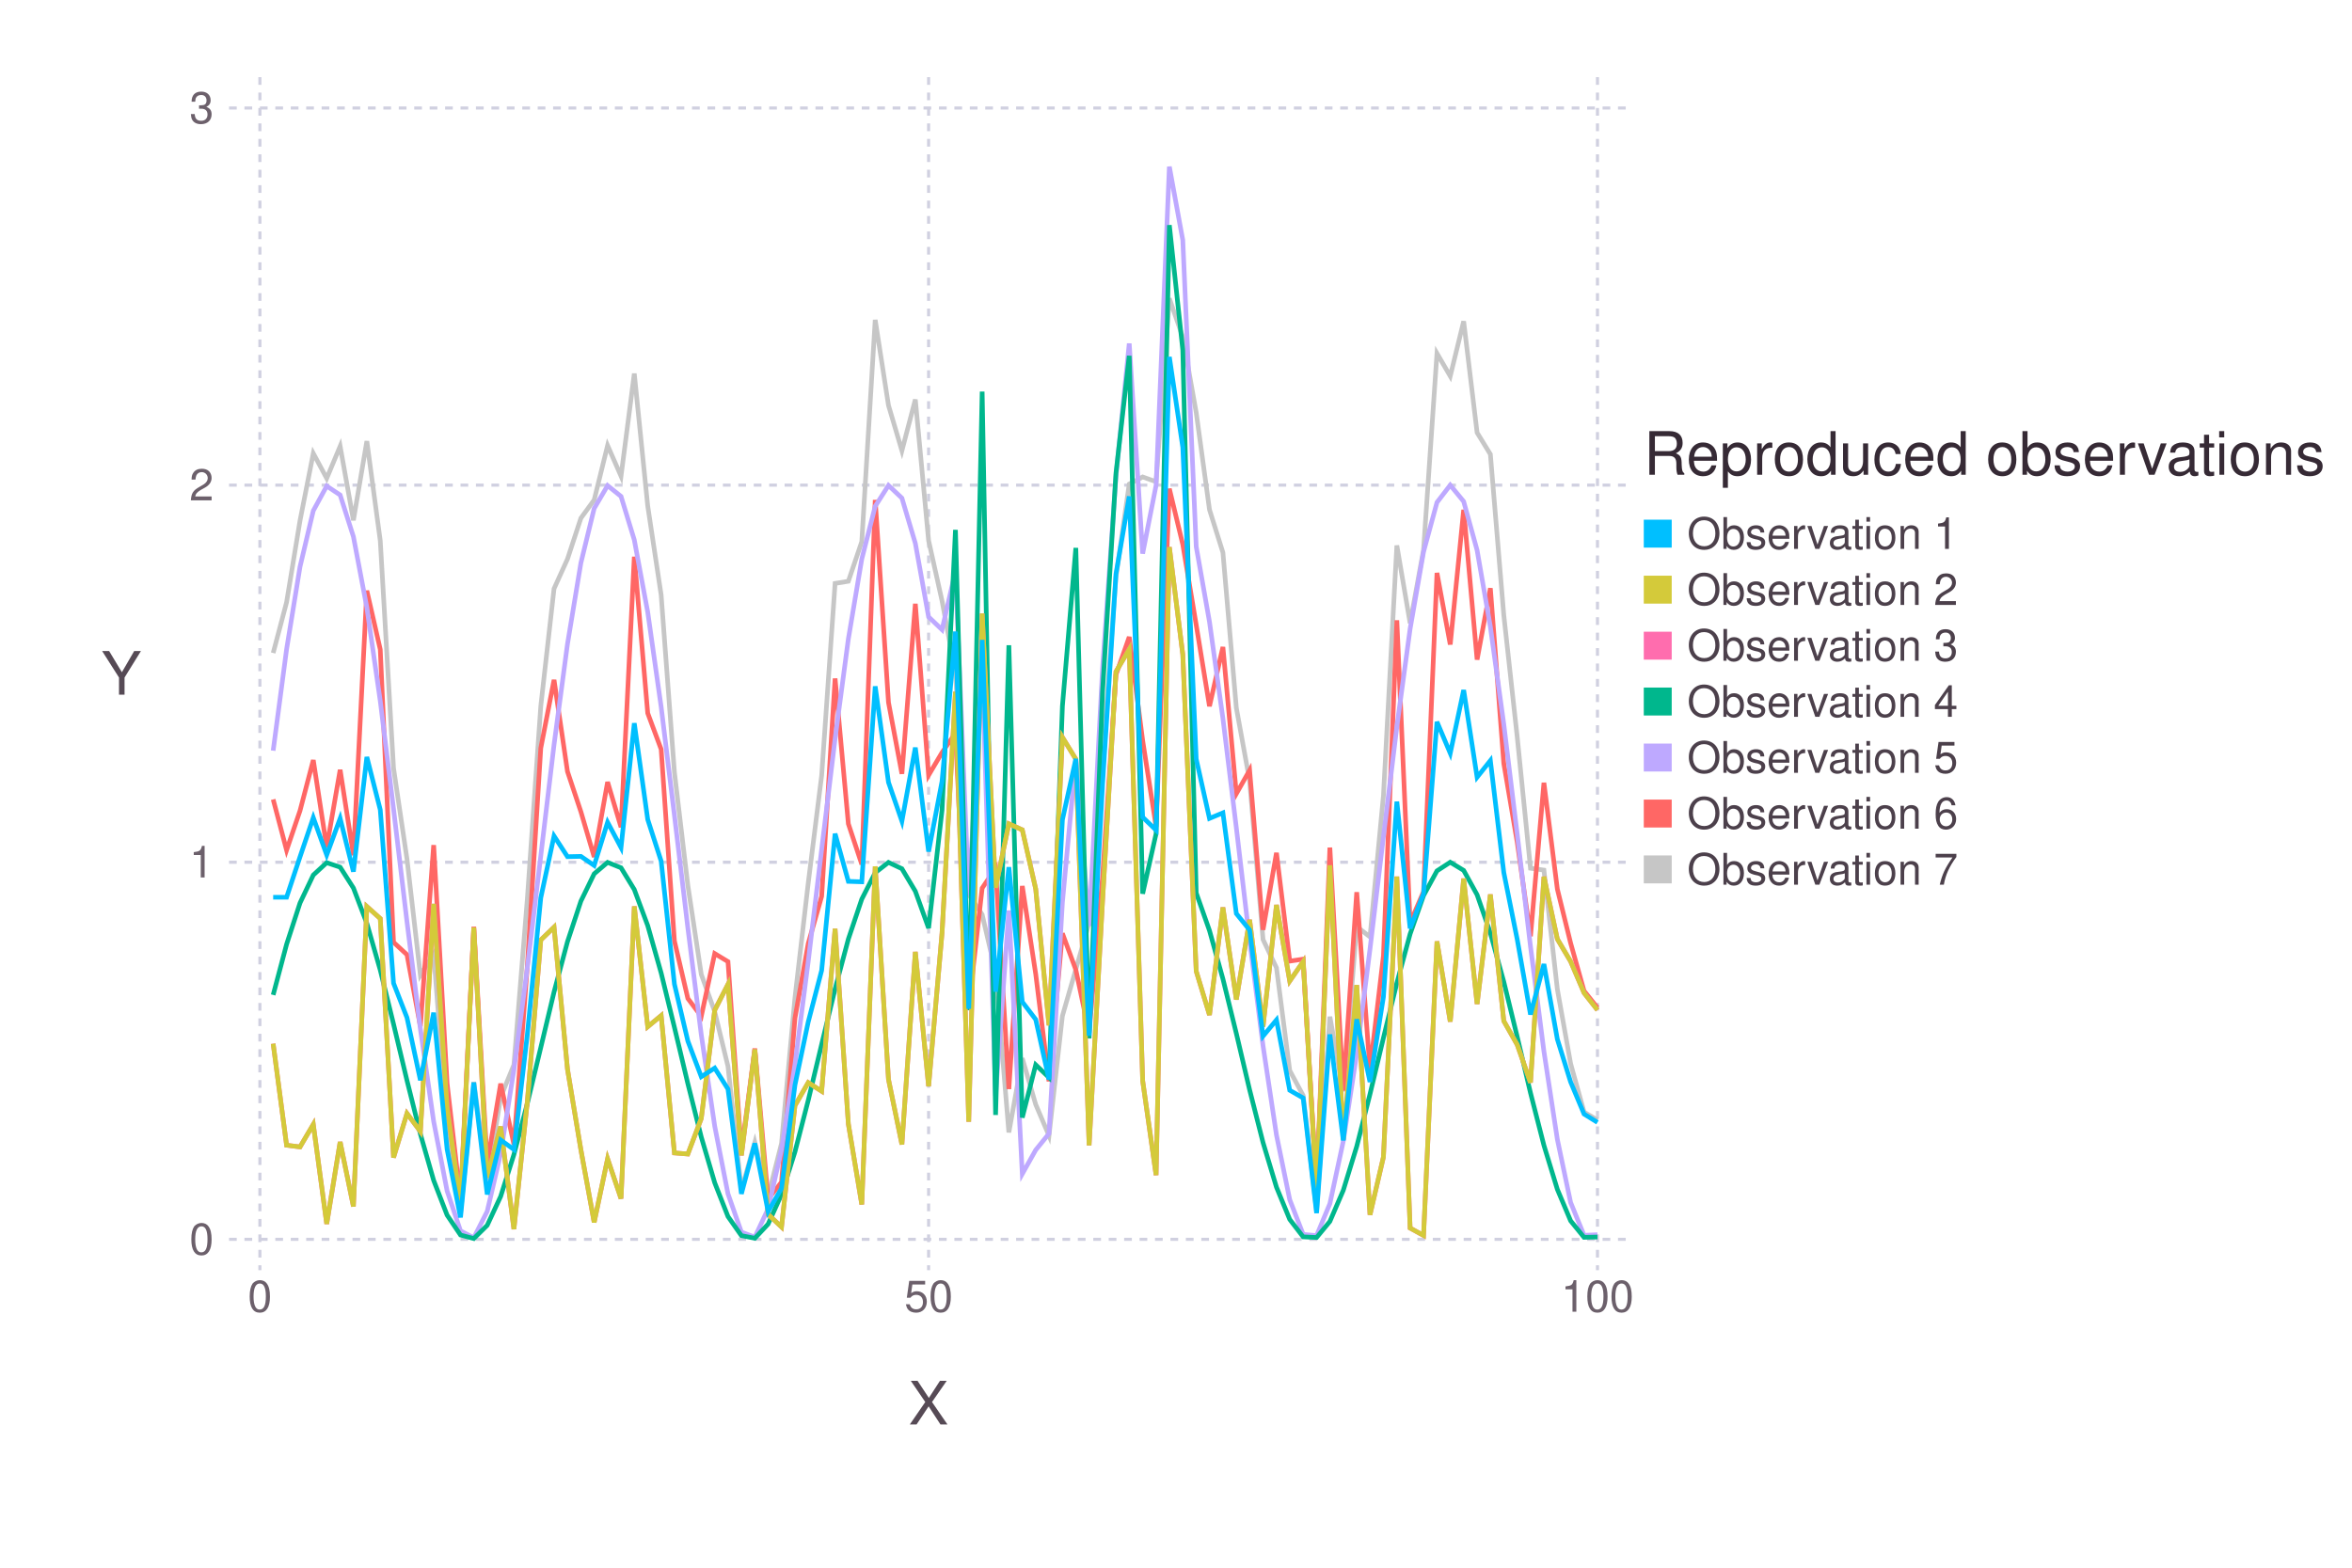
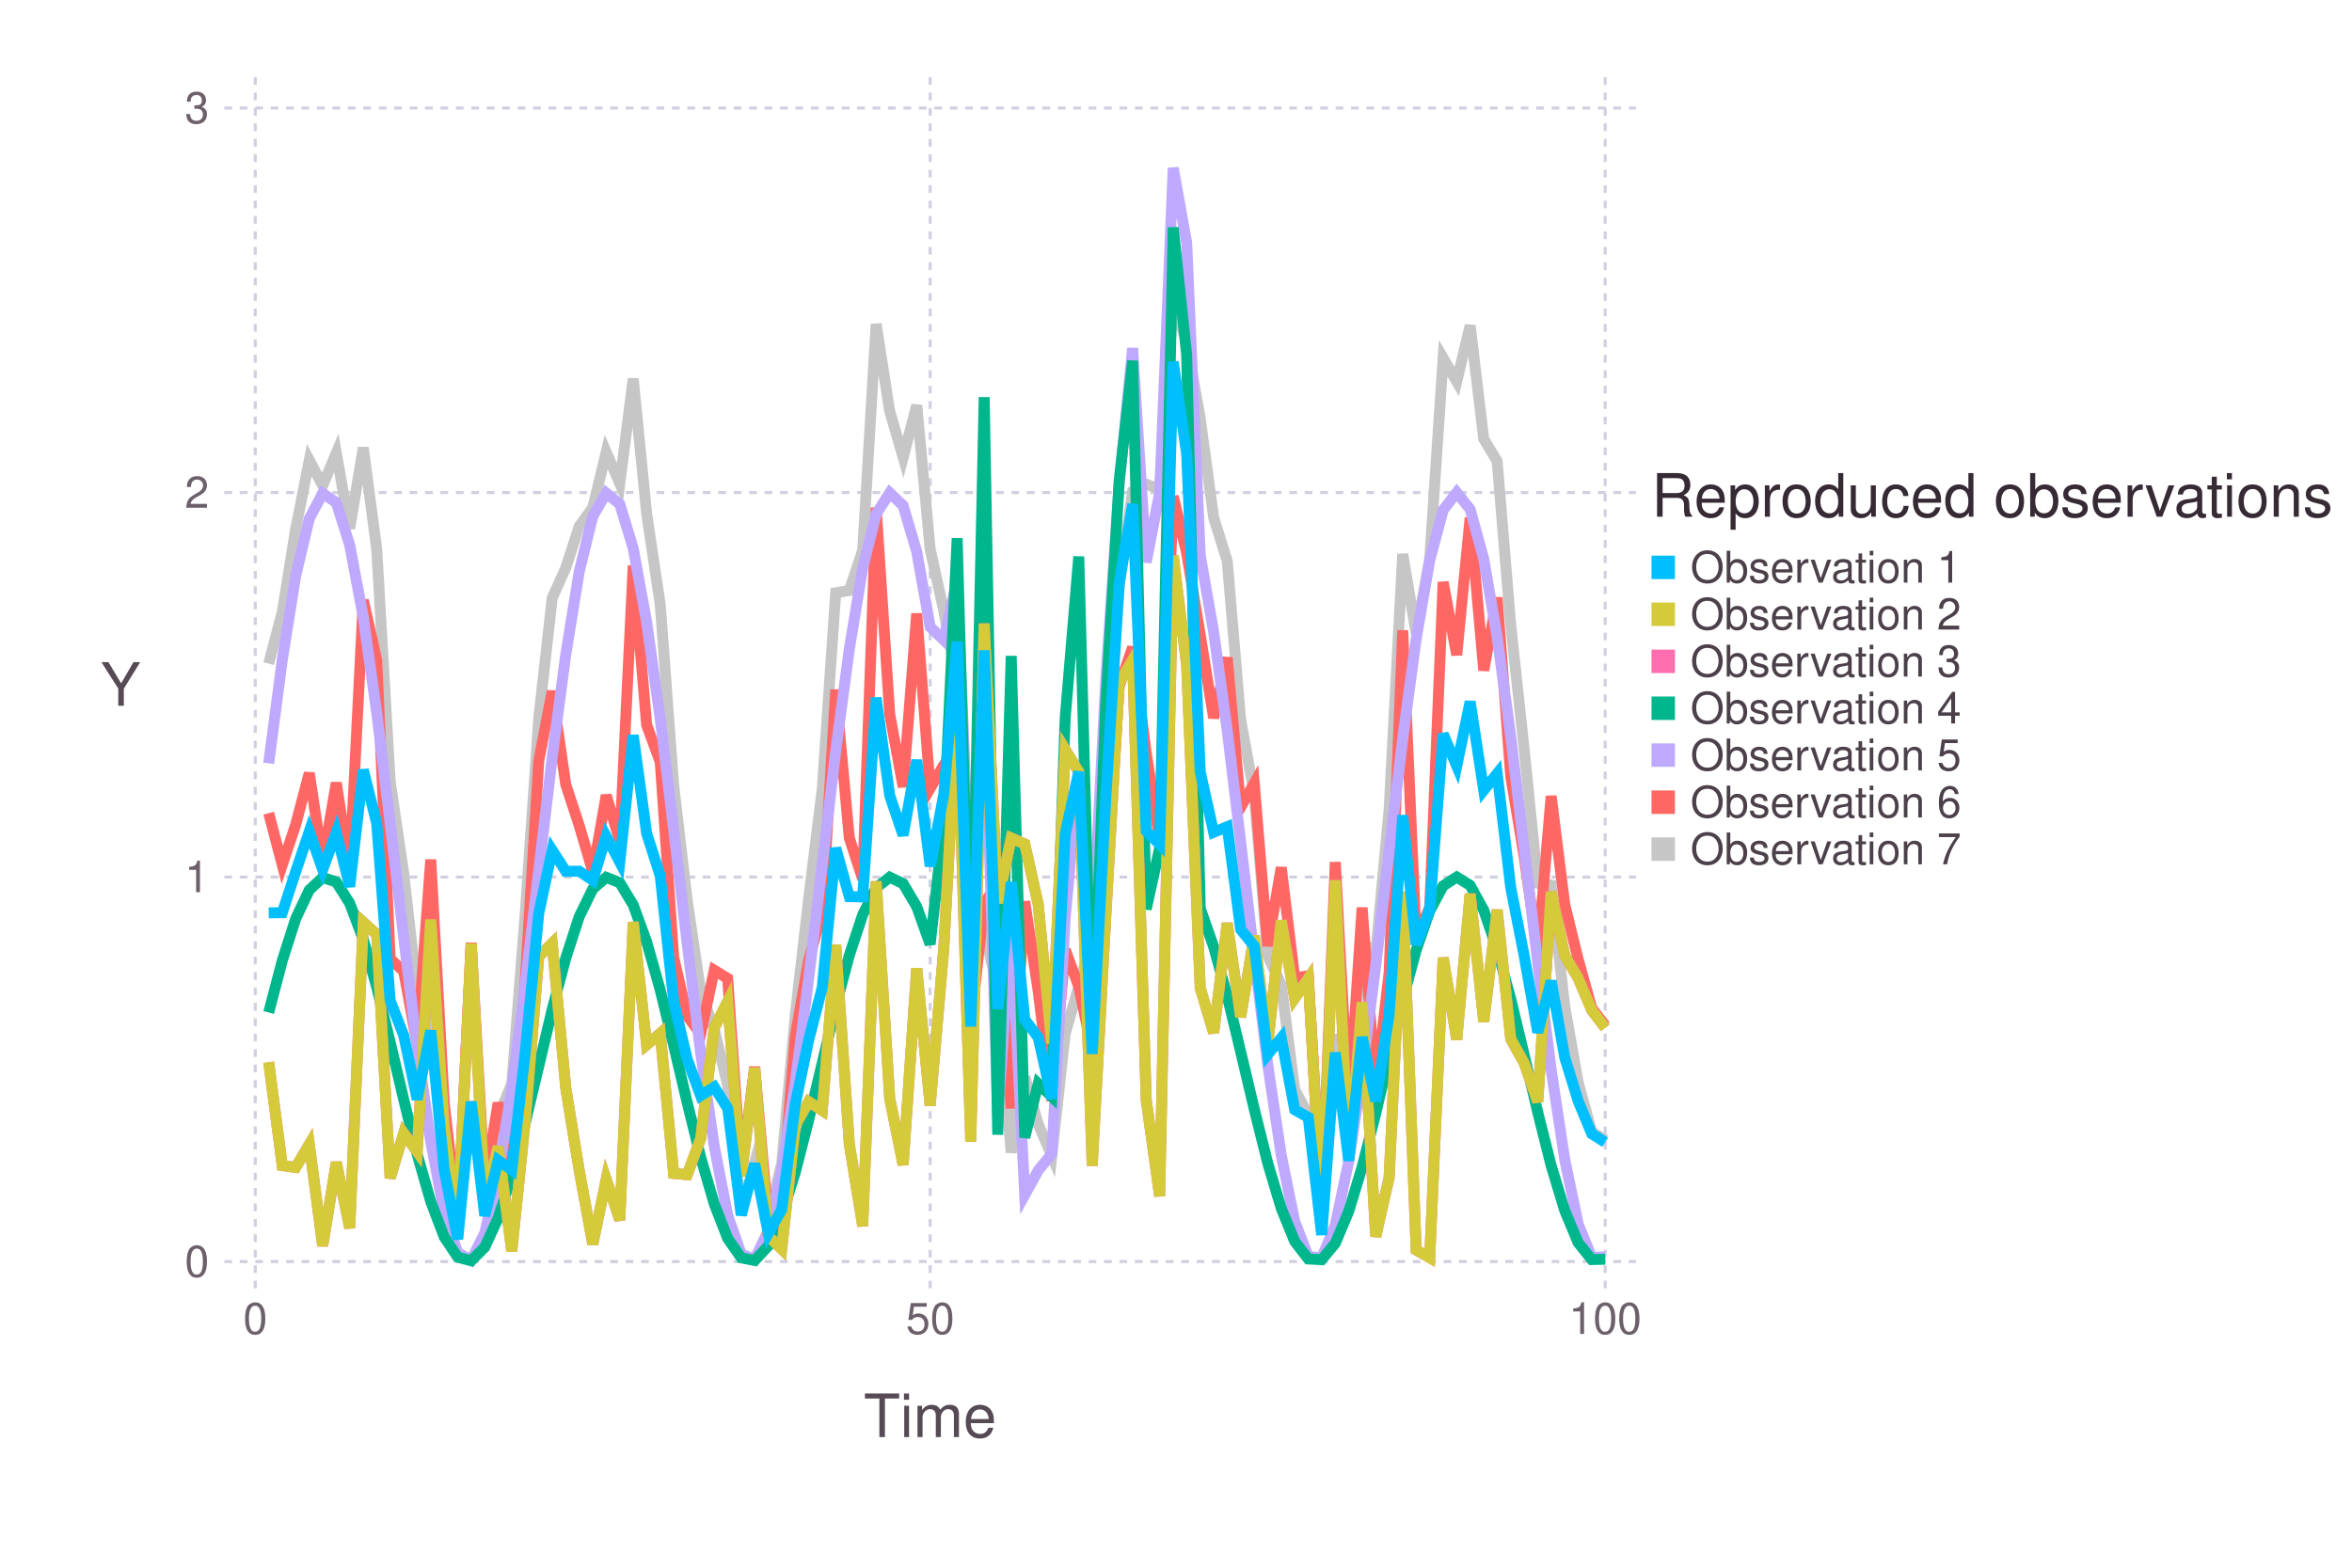
<svg xmlns="http://www.w3.org/2000/svg" version="1.2" width="152.4mm" height="101.6mm" viewBox="0 0 152.4 101.6" stroke="none" fill="#000000" stroke-width="0.3" font-size="3.88">
  <g class="plotroot xscalable yscalable" id="img-7b17f886-1">
    <g font-size="3.88" font-family="'PT Sans','Helvetica Neue','Helvetica',sans-serif" fill="#564A55" stroke="#000000" stroke-opacity="0.000" id="img-7b17f886-2">
-       <text x="60.17" y="89.99" text-anchor="middle" dy="0.6em">X</text>
+       <text x="60.27" y="90.81" text-anchor="middle" dy="0.6em">Time</text>
    </g>
    <g class="guide xlabels" font-size="2.82" font-family="'PT Sans Caption','Helvetica Neue','Helvetica',sans-serif" fill="#6C606B" id="img-7b17f886-3">
-       <text x="16.84" y="83.32" text-anchor="middle" dy="0.6em">0</text>
-       <text x="60.17" y="83.32" text-anchor="middle" dy="0.6em">50</text>
-       <text x="103.51" y="83.32" text-anchor="middle" dy="0.6em">100</text>
+       <text x="16.54" y="84.76" text-anchor="middle" dy="0.6em">0</text>
+       <text x="60.27" y="84.76" text-anchor="middle" dy="0.6em">50</text>
+       <text x="104.01" y="84.76" text-anchor="middle" dy="0.6em">100</text>
    </g>
    <g class="guide colorkey" id="img-7b17f886-4">
      <g fill="#4C404B" font-size="2.82" font-family="'PT Sans','Helvetica Neue','Helvetica',sans-serif" id="img-7b17f886-5">
-         <text x="109.32" y="34.59" dy="0.35em" id="img-7b17f886-6" class="color_Observation_1">Observation 1</text>
-         <text x="109.32" y="38.22" dy="0.35em" id="img-7b17f886-7" class="color_Observation_2">Observation 2</text>
-         <text x="109.32" y="41.84" dy="0.35em" id="img-7b17f886-8" class="color_Observation_3">Observation 3</text>
-         <text x="109.32" y="45.47" dy="0.35em" id="img-7b17f886-9" class="color_Observation_4">Observation 4</text>
-         <text x="109.32" y="49.1" dy="0.35em" id="img-7b17f886-10" class="color_Observation_5">Observation 5</text>
-         <text x="109.32" y="52.72" dy="0.35em" id="img-7b17f886-11" class="color_Observation_6">Observation 6</text>
-         <text x="109.32" y="56.35" dy="0.35em" id="img-7b17f886-12" class="color_Observation_7">Observation 7</text>
+         <text x="109.53" y="36.77" dy="0.35em" id="img-7b17f886-6" class="color_Observation_1">Observation 1</text>
+         <text x="109.53" y="39.81" dy="0.35em" id="img-7b17f886-7" class="color_Observation_2">Observation 2</text>
+         <text x="109.53" y="42.86" dy="0.35em" id="img-7b17f886-8" class="color_Observation_3">Observation 3</text>
+         <text x="109.53" y="45.9" dy="0.35em" id="img-7b17f886-9" class="color_Observation_4">Observation 4</text>
+         <text x="109.53" y="48.94" dy="0.35em" id="img-7b17f886-10" class="color_Observation_5">Observation 5</text>
+         <text x="109.53" y="51.99" dy="0.35em" id="img-7b17f886-11" class="color_Observation_6">Observation 6</text>
+         <text x="109.53" y="55.03" dy="0.35em" id="img-7b17f886-12" class="color_Observation_7">Observation 7</text>
      </g>
      <g stroke="#000000" stroke-opacity="0.000" id="img-7b17f886-13">
-         <rect x="106.51" y="33.68" width="1.81" height="1.81" id="img-7b17f886-14" class="color_Observation_1" fill="#00BFFF" />
-         <rect x="106.51" y="37.31" width="1.81" height="1.81" id="img-7b17f886-15" class="color_Observation_2" fill="#D4CA3A" />
-         <rect x="106.51" y="40.94" width="1.81" height="1.81" id="img-7b17f886-16" class="color_Observation_3" fill="#FF6DAE" />
-         <rect x="106.51" y="44.56" width="1.81" height="1.81" id="img-7b17f886-17" class="color_Observation_4" fill="#00B78D" />
-         <rect x="106.51" y="48.19" width="1.81" height="1.81" id="img-7b17f886-18" class="color_Observation_5" fill="#BEA9FF" />
-         <rect x="106.51" y="51.82" width="1.81" height="1.81" id="img-7b17f886-19" class="color_Observation_6" fill="#FF6765" />
-         <rect x="106.51" y="55.44" width="1.81" height="1.81" id="img-7b17f886-20" class="color_Observation_7" fill="#C6C6C6" />
+         <rect x="107.01" y="36.01" width="1.52" height="1.52" id="img-7b17f886-14" fill="#00BFFF" class="color_Observation_1" />
+         <rect x="107.01" y="39.05" width="1.52" height="1.52" id="img-7b17f886-15" fill="#D4CA3A" class="color_Observation_2" />
+         <rect x="107.01" y="42.1" width="1.52" height="1.52" id="img-7b17f886-16" fill="#FF6DAE" class="color_Observation_3" />
+         <rect x="107.01" y="45.14" width="1.52" height="1.52" id="img-7b17f886-17" fill="#00B78D" class="color_Observation_4" />
+         <rect x="107.01" y="48.18" width="1.52" height="1.52" id="img-7b17f886-18" fill="#BEA9FF" class="color_Observation_5" />
+         <rect x="107.01" y="51.23" width="1.52" height="1.52" id="img-7b17f886-19" fill="#FF6765" class="color_Observation_6" />
+         <rect x="107.01" y="54.27" width="1.52" height="1.52" id="img-7b17f886-20" fill="#C6C6C6" class="color_Observation_7" />
      </g>
      <g fill="#362A35" font-size="3.88" font-family="'PT Sans','Helvetica Neue','Helvetica',sans-serif" stroke="#000000" stroke-opacity="0.000" id="img-7b17f886-21">
-         <text x="106.51" y="30.77" id="img-7b17f886-22">Reproduced observations</text>
+         <text x="107.01" y="33.49" id="img-7b17f886-22">Reproduced observations</text>
      </g>
    </g>
    <g clip-path="url(#img-7b17f886-23)">
      <g id="img-7b17f886-24">
        <g pointer-events="visible" opacity="1" fill="#000000" fill-opacity="0.000" stroke="#000000" stroke-opacity="0.000" class="guide background" id="img-7b17f886-25">
-           <rect x="14.84" y="5" width="90.67" height="77.32" id="img-7b17f886-26" />
+           <rect x="14.54" y="5" width="91.47" height="78.76" id="img-7b17f886-26" />
        </g>
        <g class="guide ygridlines xfixed" stroke-dasharray="0.5,0.5" stroke-width="0.2" stroke="#D0D0E0" id="img-7b17f886-27">
-           <path fill="none" d="M14.84,80.32 L 105.51 80.32" id="img-7b17f886-28" />
-           <path fill="none" d="M14.84,55.88 L 105.51 55.88" id="img-7b17f886-29" />
-           <path fill="none" d="M14.84,31.44 L 105.51 31.44" id="img-7b17f886-30" />
-           <path fill="none" d="M14.84,7 L 105.51 7" id="img-7b17f886-31" />
+           <path fill="none" d="M14.54,81.76 L 106.01 81.76" id="img-7b17f886-28" />
+           <path fill="none" d="M14.54,56.84 L 106.01 56.84" id="img-7b17f886-29" />
+           <path fill="none" d="M14.54,31.92 L 106.01 31.92" id="img-7b17f886-30" />
+           <path fill="none" d="M14.54,7 L 106.01 7" id="img-7b17f886-31" />
        </g>
        <g class="guide xgridlines yfixed" stroke-dasharray="0.5,0.5" stroke-width="0.2" stroke="#D0D0E0" id="img-7b17f886-32">
-           <path fill="none" d="M16.84,5 L 16.84 82.32" id="img-7b17f886-33" />
-           <path fill="none" d="M60.17,5 L 60.17 82.32" id="img-7b17f886-34" />
-           <path fill="none" d="M103.51,5 L 103.51 82.32" id="img-7b17f886-35" />
+           <path fill="none" d="M16.54,5 L 16.54 83.76" id="img-7b17f886-33" />
+           <path fill="none" d="M60.27,5 L 60.27 83.76" id="img-7b17f886-34" />
+           <path fill="none" d="M104.01,5 L 104.01 83.76" id="img-7b17f886-35" />
        </g>
        <g class="plotpanel" id="img-7b17f886-36">
-           <g stroke-width="0.3" fill="#000000" fill-opacity="0.000" class="geometry color_Observation_7" stroke-dasharray="none" stroke="#C6C6C6" id="img-7b17f886-37">
-             <path fill="none" d="M17.7,42.32 L 18.57 39.03 19.44 33.74 20.3 29.38 21.17 31 22.04 28.92 22.9 33.72 23.77 28.59 24.64 35.04 25.5 49.78 26.37 55.66 27.24 63.2 28.1 61.82 28.97 72.91 29.84 78.63 30.7 70.12 31.57 76.5 32.44 71.11 33.3 69.01 34.17 58.24 35.04 45.77 35.9 38.15 36.77 36.23 37.64 33.58 38.5 32.4 39.37 28.87 40.24 30.86 41.1 24.21 41.97 32.79 42.84 38.56 43.7 50.04 44.57 57.38 45.44 63.15 46.31 65.56 47.17 69.11 48.04 77.13 48.91 74.03 49.77 77.54 50.64 74.1 51.51 64.66 52.37 57.23 53.24 50.26 54.11 37.81 54.97 37.67 55.84 35.1 56.71 20.73 57.57 26.27 58.44 29.21 59.31 25.89 60.17 35.03 61.04 38.94 61.91 43.61 62.77 57.97 63.64 59.27 64.51 63.01 65.37 73.39 66.24 68.58 67.11 71.58 67.97 73.6 68.84 65.84 69.71 62.82 70.57 59.82 71.44 49.34 72.31 37.4 73.17 31.37 74.04 30.91 74.91 31.22 75.77 19.34 76.64 21.85 77.51 26.74 78.37 33.03 79.24 35.81 80.11 45.88 80.97 50.59 81.84 60.89 82.71 62.72 83.57 69.38 84.44 71 85.31 78.5 86.17 65.89 87.04 70.73 87.91 60.05 88.77 60.72 89.64 51.57 90.51 35.35 91.37 40.39 92.24 35.63 93.11 22.9 93.97 24.38 94.84 20.82 95.71 28.04 96.57 29.44 97.44 39.87 98.31 47.76 99.17 56.27 100.04 56.39 100.91 64.11 101.77 68.93 102.64 72.07 103.51 72.59" id="img-7b17f886-38" />
+           <g stroke-width="0.71" fill="#000000" fill-opacity="0.000" class="geometry color_Observation_7" stroke-dasharray="none" stroke="#C6C6C6" id="img-7b17f886-37">
+             <path fill="none" d="M17.41,43.01 L 18.29 39.66 19.16 34.27 20.04 29.82 20.91 31.47 21.79 29.36 22.66 34.25 23.54 29.01 24.41 35.59 25.28 50.62 26.16 56.61 27.03 64.3 27.91 62.9 28.78 74.21 29.66 80.03 30.53 71.36 31.41 77.87 32.28 72.37 33.16 70.23 34.03 59.25 34.91 46.53 35.78 38.76 36.66 36.8 37.53 34.11 38.41 32.9 39.28 29.3 40.16 31.33 41.03 24.54 41.9 33.29 42.78 39.18 43.65 50.88 44.53 58.37 45.4 64.25 46.28 66.71 47.15 70.33 48.03 78.51 48.9 75.35 49.78 78.92 50.65 75.42 51.53 65.79 52.4 58.22 53.28 51.11 54.15 38.42 55.03 38.27 55.9 35.66 56.77 21 57.65 26.65 58.52 29.64 59.4 26.26 60.27 35.58 61.15 39.57 62.02 44.33 62.9 58.98 63.77 60.3 64.65 64.11 65.52 74.69 66.4 69.79 67.27 72.85 68.15 74.91 69.02 67 69.9 63.92 70.77 60.86 71.65 50.17 72.52 38 73.39 31.85 74.27 31.38 75.14 31.7 76.02 19.58 76.89 22.15 77.77 27.13 78.64 33.54 79.52 36.37 80.39 46.65 81.27 51.45 82.14 61.95 83.02 63.82 83.89 70.61 84.77 72.26 85.64 79.91 86.52 67.05 87.39 71.98 88.26 61.09 89.14 61.78 90.01 52.45 90.89 35.91 91.76 41.05 92.64 36.2 93.51 23.21 94.39 24.73 95.26 21.09 96.14 28.45 97.01 29.89 97.89 40.51 98.76 48.56 99.64 57.24 100.51 57.36 101.39 65.24 102.26 70.15 103.14 73.35 104.01 73.88" id="img-7b17f886-38" />
          </g>
-           <g stroke-width="0.3" fill="#000000" fill-opacity="0.000" class="geometry color_Observation_6" stroke-dasharray="none" stroke="#FF6765" id="img-7b17f886-39">
-             <path fill="none" d="M17.7,51.81 L 18.57 55.1 19.44 52.54 20.3 49.26 21.17 54.91 22.04 49.89 22.9 55.43 23.77 38.28 24.64 42.09 25.5 61.07 26.37 61.87 27.24 66.52 28.1 54.77 28.97 70.22 29.84 77.76 30.7 60.06 31.57 75.4 32.44 70.23 33.3 74.17 34.17 62.59 35.04 48.49 35.9 44.06 36.77 50 37.64 52.61 38.5 55.54 39.37 50.68 40.24 53.61 41.1 36.08 41.97 46.22 42.84 48.56 43.7 60.98 44.57 64.71 45.44 65.87 46.31 61.8 47.17 62.32 48.04 74.65 48.91 67.95 49.77 77.71 50.64 76.61 51.51 65.99 52.37 61.15 53.24 58.09 54.11 43.97 54.97 53.39 55.84 56.02 56.71 32.4 57.57 45.52 58.44 50.15 59.31 39.13 60.17 50.24 61.04 48.77 61.91 47.51 62.77 65.29 63.64 57.56 64.51 56.27 65.37 70.58 66.24 57.42 67.11 63.12 67.97 70.08 68.84 60.49 69.71 62.85 70.57 66.93 71.44 56.87 72.31 43.73 73.17 41.28 74.04 47.99 74.91 53.57 75.77 31.67 76.64 35.29 77.51 40.5 78.37 45.77 79.24 41.93 80.11 51.44 80.97 49.92 81.84 60.26 82.71 55.27 83.57 62.29 84.44 62.16 85.31 77.04 86.17 54.93 87.04 70.68 87.91 57.82 88.77 69.33 89.64 61.95 90.51 40.2 91.37 59.81 92.24 57.79 93.11 37.13 93.97 41.77 94.84 33.04 95.71 42.75 96.57 38.12 97.44 49.48 98.31 54.58 99.17 60.68 100.04 50.73 100.91 57.62 101.77 61.12 102.64 64.22 103.51 65.31" id="img-7b17f886-40" />
+           <g stroke-width="0.71" fill="#000000" fill-opacity="0.000" class="geometry color_Observation_6" stroke-dasharray="none" stroke="#FF6765" id="img-7b17f886-39">
+             <path fill="none" d="M17.41,52.7 L 18.29 56.05 19.16 53.44 20.04 50.1 20.91 55.85 21.79 50.73 22.66 56.38 23.54 38.89 24.41 42.78 25.28 62.14 26.16 62.95 27.03 67.69 27.91 55.71 28.78 71.46 29.66 79.15 30.53 61.1 31.41 76.75 32.28 71.47 33.16 75.49 34.03 63.68 34.91 49.31 35.78 44.79 36.66 50.85 37.53 53.5 38.41 56.49 39.28 51.54 40.16 54.53 41.03 36.65 41.9 46.99 42.78 49.38 43.65 62.04 44.53 65.84 45.4 67.02 46.28 62.88 47.15 63.41 48.03 75.98 48.9 69.14 49.78 79.1 50.65 77.98 51.53 67.15 52.4 62.22 53.28 59.1 54.15 44.7 55.03 54.3 55.9 56.98 56.77 32.9 57.65 46.28 58.52 51 59.4 39.76 60.27 51.09 61.15 49.59 62.02 48.31 62.9 66.44 63.77 58.55 64.65 57.24 65.52 71.83 66.4 58.42 67.27 64.23 68.15 71.33 69.02 61.54 69.9 63.94 70.77 68.11 71.65 57.85 72.52 44.45 73.39 41.95 74.27 48.8 75.14 54.49 76.02 32.16 76.89 35.84 77.77 41.16 78.64 46.53 79.52 42.62 80.39 52.32 81.27 50.76 82.14 61.31 83.02 56.22 83.89 63.38 84.77 63.24 85.64 78.42 86.52 55.87 87.39 71.93 88.26 58.82 89.14 70.55 90.01 63.03 90.89 40.85 91.76 60.84 92.64 58.79 93.51 37.72 94.39 42.45 95.26 33.55 96.14 43.45 97.01 38.73 97.89 50.32 98.76 55.51 99.64 61.74 100.51 51.59 101.39 58.62 102.26 62.18 103.14 65.34 104.01 66.46" id="img-7b17f886-40" />
          </g>
-           <g stroke-width="0.3" fill="#000000" fill-opacity="0.000" class="geometry color_Observation_5" stroke-dasharray="none" stroke="#BEA9FF" id="img-7b17f886-41">
-             <path fill="none" d="M17.7,48.65 L 18.57 42.08 19.44 36.73 20.3 33.1 21.17 31.5 22.04 32.08 22.9 34.78 23.77 39.37 24.64 45.43 25.5 52.43 26.37 59.73 27.24 66.69 28.1 72.68 28.97 77.18 29.84 79.77 30.7 80.22 31.57 78.5 32.44 74.76 33.3 69.33 34.17 62.71 35.04 55.47 35.9 48.26 36.77 41.74 37.64 36.48 38.5 32.95 39.37 31.47 40.24 32.17 41.1 34.99 41.97 39.67 42.84 45.81 43.7 52.84 44.57 60.14 45.44 67.06 46.31 72.98 47.17 77.37 48.04 79.85 48.91 80.18 49.77 78.34 50.64 74.5 51.51 68.99 52.37 62.31 53.24 55.05 54.11 47.87 54.97 41.41 55.84 36.23 56.71 32.81 57.57 31.46 58.44 32.28 59.31 35.21 60.17 39.98 61.04 40.81 61.91 37.02 62.77 58.06 63.64 43.18 64.51 71 65.37 59.01 66.24 76.08 67.11 74.53 67.97 73.47 68.84 58.48 69.71 49.16 70.57 60.01 71.44 43.33 72.31 30.87 73.17 22.26 74.04 35.88 74.91 31.45 75.77 10.8 76.64 15.56 77.51 35.43 78.37 40.3 79.24 46.56 80.11 53.65 80.97 60.94 81.84 67.78 82.71 73.56 83.57 77.75 84.44 80 85.31 80.08 86.17 78.01 87.04 73.96 87.91 68.29 88.77 61.51 89.64 54.23 90.51 47.1 91.37 40.75 92.24 35.76 93.11 32.56 93.97 31.44 94.84 32.5 95.71 35.66 96.57 40.62 97.44 46.94 98.31 54.06 99.17 61.34 100.04 68.14 100.91 73.84 101.77 77.93 102.64 80.06 103.51 80.02" id="img-7b17f886-42" />
+           <g stroke-width="0.71" fill="#000000" fill-opacity="0.000" class="geometry color_Observation_5" stroke-dasharray="none" stroke="#BEA9FF" id="img-7b17f886-41">
+             <path fill="none" d="M17.41,49.47 L 18.29 42.77 19.16 37.32 20.04 33.61 20.91 31.98 21.79 32.57 22.66 35.33 23.54 40.01 24.41 46.19 25.28 53.32 26.16 60.77 27.03 67.87 27.91 73.98 28.78 78.56 29.66 81.2 30.53 81.66 31.41 79.91 32.28 76.09 33.16 70.56 34.03 63.8 34.91 56.42 35.78 49.07 36.66 42.42 37.53 37.06 38.41 33.46 39.28 31.96 40.16 32.67 41.03 35.54 41.9 40.32 42.78 46.57 43.65 53.74 44.53 61.18 45.4 68.24 46.28 74.28 47.15 78.76 48.03 81.28 48.9 81.62 49.78 79.75 50.65 75.83 51.53 70.21 52.4 63.4 53.28 56 54.15 48.68 55.03 42.08 55.9 36.81 56.77 33.32 57.65 31.94 58.52 32.77 59.4 35.76 60.27 40.63 61.15 41.48 62.02 37.61 62.9 59.07 63.77 43.89 64.65 72.26 65.52 60.03 66.4 77.44 67.27 75.86 68.15 74.78 69.02 59.49 69.9 49.99 70.77 61.05 71.65 44.04 72.52 31.34 73.39 22.56 74.27 36.44 75.14 31.93 76.02 10.88 76.89 15.72 77.77 35.99 78.64 40.95 79.52 47.34 80.39 54.57 81.27 62 82.14 68.98 83.02 74.87 83.89 79.15 84.77 81.43 85.64 81.52 86.52 79.4 87.39 75.27 88.26 69.49 89.14 62.59 90.01 55.16 90.89 47.89 91.76 41.42 92.64 36.32 93.51 33.06 94.39 31.92 95.26 33.01 96.14 36.22 97.01 41.28 97.89 47.73 98.76 54.99 99.64 62.41 100.51 69.34 101.39 75.15 102.26 79.33 103.14 81.49 104.01 81.46" id="img-7b17f886-42" />
          </g>
-           <g stroke-width="0.3" fill="#000000" fill-opacity="0.000" class="geometry color_Observation_4" stroke-dasharray="none" stroke="#00B78D" id="img-7b17f886-43">
-             <path fill="none" d="M17.7,64.48 L 18.57 61.2 19.44 58.52 20.3 56.71 21.17 55.91 22.04 56.2 22.9 57.55 23.77 59.84 24.64 62.87 25.5 66.37 26.37 70.02 27.24 73.5 28.1 76.5 28.97 78.75 29.84 80.04 30.7 80.27 31.57 79.41 32.44 77.54 33.3 74.82 34.17 71.51 35.04 67.89 35.9 64.29 36.77 61.03 37.64 58.4 38.5 56.63 39.37 55.89 40.24 56.24 41.1 57.65 41.97 59.99 42.84 63.06 43.7 66.58 44.57 70.23 45.44 73.69 46.31 76.65 47.17 78.84 48.04 80.08 48.91 80.25 49.77 79.33 50.64 77.41 51.51 74.65 52.37 71.31 53.24 67.68 54.11 64.09 54.97 60.86 55.84 58.27 56.71 56.56 57.57 55.89 58.44 56.3 59.31 57.76 60.17 60.15 61.04 52.51 61.91 34.34 62.77 65.47 63.64 25.38 64.51 72.26 65.37 41.82 66.24 72.43 67.11 69.01 67.97 69.83 68.84 45.76 69.71 35.51 70.57 67.3 71.44 44.84 72.31 30.67 73.17 23.06 74.04 57.92 74.91 54.03 75.77 14.59 76.64 22.69 77.51 57.87 78.37 60.31 79.24 63.44 80.11 66.98 80.97 70.63 81.84 74.05 82.71 76.94 83.57 79.03 84.44 80.16 85.31 80.2 86.17 79.16 87.04 77.14 87.91 74.3 88.77 70.91 89.64 67.27 90.51 63.71 91.37 60.53 92.24 58.04 93.11 56.44 93.97 55.88 94.84 56.41 95.71 57.99 96.57 60.47 97.44 63.63 98.31 67.19 99.17 70.83 100.04 74.23 100.91 77.08 101.77 79.12 102.64 80.19 103.51 80.17" id="img-7b17f886-44" />
+           <g stroke-width="0.71" fill="#000000" fill-opacity="0.000" class="geometry color_Observation_4" stroke-dasharray="none" stroke="#00B78D" id="img-7b17f886-43">
+             <path fill="none" d="M17.41,65.62 L 18.29 62.26 19.16 59.54 20.04 57.68 20.91 56.87 21.79 57.16 22.66 58.54 23.54 60.88 24.41 63.97 25.28 67.54 26.16 71.26 27.03 74.81 27.91 77.87 28.78 80.16 29.66 81.48 30.53 81.71 31.41 80.83 32.28 78.93 33.16 76.16 34.03 72.78 34.91 69.09 35.78 65.42 36.66 62.09 37.53 59.41 38.41 57.61 39.28 56.86 40.16 57.21 41.03 58.65 41.9 61.04 42.78 64.16 43.65 67.75 44.53 71.47 45.4 75 46.28 78.02 47.15 80.26 48.03 81.52 48.9 81.69 49.78 80.75 50.65 78.79 51.53 75.98 52.4 72.58 53.28 68.88 54.15 65.22 55.03 61.92 55.9 59.28 56.77 57.54 57.65 56.85 58.52 57.27 59.4 58.76 60.27 61.2 61.15 53.4 62.02 34.88 62.9 66.62 63.77 25.74 64.65 73.54 65.52 42.51 66.4 73.72 67.27 70.23 68.15 71.07 69.02 46.53 69.9 36.07 70.77 68.49 71.65 45.59 72.52 31.14 73.39 23.38 74.27 58.92 75.14 54.96 76.02 14.74 76.89 22.99 77.77 58.87 78.64 61.36 79.52 64.55 80.39 68.16 81.27 71.88 82.14 75.37 83.02 78.31 83.89 80.45 84.77 81.59 85.64 81.64 86.52 80.58 87.39 78.51 88.26 75.63 89.14 72.17 90.01 68.46 90.89 64.82 91.76 61.59 92.64 59.04 93.51 57.41 94.39 56.84 95.26 57.38 96.14 58.99 97.01 61.52 97.89 64.74 98.76 68.37 99.64 72.09 100.51 75.55 101.39 78.46 102.26 80.54 103.14 81.63 104.01 81.61" id="img-7b17f886-44" />
          </g>
-           <g stroke-width="0.3" fill="#000000" fill-opacity="0.000" class="geometry color_Observation_3" stroke-dasharray="none" stroke="#FF6DAE" id="img-7b17f886-45">
-             <path fill="none" d="M17.7,67.64 L 18.57 74.22 19.44 74.33 20.3 72.87 21.17 79.32 22.04 74.01 22.9 78.19 23.77 58.75 24.64 59.53 25.5 75.02 26.37 72.16 27.24 73.33 28.1 58.58 28.97 71.79 29.84 78.03 30.7 60.11 31.57 76.31 32.44 73.01 33.3 79.66 34.17 71.39 35.04 60.92 35.9 60.09 36.77 69.29 37.64 74.52 38.5 79.22 39.37 75.1 40.24 77.68 41.1 58.74 41.97 66.54 42.84 65.82 43.7 74.72 44.57 74.79 45.44 72.49 46.31 65.47 47.17 63.79 48.04 74.88 48.91 68.01 49.77 78.7 50.64 79.52 51.51 71.65 52.37 70.16 53.24 70.72 54.11 60.19 54.97 72.84 55.84 78.06 56.71 56.15 57.57 69.95 58.44 74.17 59.31 61.69 60.17 70.4 61.04 60.47 61.91 44.83 62.77 72.7 63.64 39.76 64.51 57.53 65.37 53.39 66.24 53.78 67.11 57.61 67.97 66.45 68.84 47.78 69.71 49.2 70.57 74.23 71.44 58.38 72.31 43.53 73.17 42.08 74.04 70.04 74.91 76.16 75.77 35.46 76.64 42.42 77.51 62.94 78.37 65.78 79.24 58.81 80.11 64.78 80.97 59.61 81.84 66.53 82.71 58.65 83.57 63.58 84.44 62.32 85.31 77.16 86.17 56.08 87.04 73.86 87.91 63.84 88.77 78.73 89.64 74.99 90.51 56.81 91.37 79.59 92.24 80.07 93.11 61.01 93.97 66.21 94.84 56.94 95.71 65.07 96.57 57.97 97.44 66.17 98.31 67.71 99.17 70.16 100.04 56.82 100.91 60.86 101.77 62.31 102.64 64.35 103.51 65.46" id="img-7b17f886-46" />
+           <g stroke-width="0.71" fill="#000000" fill-opacity="0.000" class="geometry color_Observation_3" stroke-dasharray="none" stroke="#FF6DAE" id="img-7b17f886-45">
+             <path fill="none" d="M17.41,68.84 L 18.29 75.54 19.16 75.66 20.04 74.17 20.91 80.74 21.79 75.33 22.66 79.59 23.54 59.77 24.41 60.56 25.28 76.35 26.16 73.44 27.03 74.64 27.91 59.6 28.78 73.06 29.66 79.43 30.53 61.15 31.41 77.67 32.28 74.31 33.16 81.09 34.03 72.66 34.91 61.98 35.78 61.13 36.66 70.52 37.53 75.85 38.41 80.64 39.28 76.44 40.16 79.07 41.03 59.76 41.9 67.71 42.78 66.97 43.65 76.05 44.53 76.13 45.4 73.78 46.28 66.62 47.15 64.9 48.03 76.22 48.9 69.21 49.78 80.11 50.65 80.95 51.53 72.93 52.4 71.4 53.28 71.97 54.15 61.24 55.03 74.13 55.9 79.46 56.77 57.12 57.65 71.19 58.52 75.49 59.4 62.76 60.27 71.65 61.15 61.52 62.02 45.57 62.9 73.99 63.77 40.41 64.65 58.52 65.52 54.31 66.4 54.7 67.27 58.6 68.15 67.61 69.02 48.58 69.9 50.03 70.77 75.55 71.65 59.39 72.52 44.24 73.39 42.77 74.27 71.28 75.14 77.52 76.02 36.02 76.89 43.11 77.77 64.04 78.64 66.93 79.52 59.83 80.39 65.91 81.27 60.64 82.14 67.7 83.02 59.66 83.89 64.69 84.77 63.41 85.64 78.54 86.52 57.05 87.39 75.17 88.26 64.96 89.14 80.14 90.01 76.32 90.89 57.79 91.76 81.01 92.64 81.51 93.51 62.07 94.39 67.37 95.26 57.93 96.14 66.22 97.01 58.97 97.89 67.33 98.76 68.9 99.64 71.41 100.51 57.8 101.39 61.92 102.26 63.4 103.14 65.47 104.01 66.61" id="img-7b17f886-46" />
          </g>
-           <g stroke-width="0.3" fill="#000000" fill-opacity="0.000" class="geometry color_Observation_2" stroke-dasharray="none" stroke="#D4CA3A" id="img-7b17f886-47">
-             <path fill="none" d="M17.7,67.64 L 18.57 74.22 19.44 74.33 20.3 72.87 21.17 79.32 22.04 74.01 22.9 78.19 23.77 58.75 24.64 59.53 25.5 75.02 26.37 72.16 27.24 73.33 28.1 58.58 28.97 71.79 29.84 78.03 30.7 60.11 31.57 76.31 32.44 73.01 33.3 79.66 34.17 71.39 35.04 60.92 35.9 60.09 36.77 69.29 37.64 74.52 38.5 79.22 39.37 75.1 40.24 77.68 41.1 58.74 41.97 66.54 42.84 65.82 43.7 74.72 44.57 74.79 45.44 72.49 46.31 65.47 47.17 63.79 48.04 74.88 48.91 68.01 49.77 78.7 50.64 79.52 51.51 71.65 52.37 70.16 53.24 70.72 54.11 60.19 54.97 72.84 55.84 78.06 56.71 56.15 57.57 69.95 58.44 74.17 59.31 61.69 60.17 70.4 61.04 60.47 61.91 44.83 62.77 72.7 63.64 39.76 64.51 57.53 65.37 53.39 66.24 53.78 67.11 57.61 67.97 66.45 68.84 47.78 69.71 49.2 70.57 74.23 71.44 58.38 72.31 43.53 73.17 42.08 74.04 70.04 74.91 76.16 75.77 35.46 76.64 42.42 77.51 62.94 78.37 65.78 79.24 58.81 80.11 64.78 80.97 59.61 81.84 66.53 82.71 58.65 83.57 63.58 84.44 62.32 85.31 77.16 86.17 56.08 87.04 73.86 87.91 63.84 88.77 78.73 89.64 74.99 90.51 56.81 91.37 79.59 92.24 80.07 93.11 61.01 93.97 66.21 94.84 56.94 95.71 65.07 96.57 57.97 97.44 66.17 98.31 67.71 99.17 70.16 100.04 56.82 100.91 60.86 101.77 62.31 102.64 64.35 103.51 65.46" id="img-7b17f886-48" />
+           <g stroke-width="0.71" fill="#000000" fill-opacity="0.000" class="geometry color_Observation_2" stroke-dasharray="none" stroke="#D4CA3A" id="img-7b17f886-47">
+             <path fill="none" d="M17.41,68.84 L 18.29 75.54 19.16 75.66 20.04 74.17 20.91 80.74 21.79 75.33 22.66 79.59 23.54 59.77 24.41 60.56 25.28 76.35 26.16 73.44 27.03 74.64 27.91 59.6 28.78 73.06 29.66 79.43 30.53 61.15 31.41 77.67 32.28 74.31 33.16 81.09 34.03 72.66 34.91 61.98 35.78 61.13 36.66 70.52 37.53 75.85 38.41 80.64 39.28 76.44 40.16 79.07 41.03 59.76 41.9 67.71 42.78 66.97 43.65 76.05 44.53 76.13 45.4 73.78 46.28 66.62 47.15 64.9 48.03 76.22 48.9 69.21 49.78 80.11 50.65 80.95 51.53 72.93 52.4 71.4 53.28 71.97 54.15 61.24 55.03 74.13 55.9 79.46 56.77 57.12 57.65 71.19 58.52 75.49 59.4 62.76 60.27 71.65 61.15 61.52 62.02 45.57 62.9 73.99 63.77 40.41 64.65 58.52 65.52 54.31 66.4 54.7 67.27 58.6 68.15 67.61 69.02 48.58 69.9 50.03 70.77 75.55 71.65 59.39 72.52 44.24 73.39 42.77 74.27 71.28 75.14 77.52 76.02 36.02 76.89 43.11 77.77 64.04 78.64 66.93 79.52 59.83 80.39 65.91 81.27 60.64 82.14 67.7 83.02 59.66 83.89 64.69 84.77 63.41 85.64 78.54 86.52 57.05 87.39 75.17 88.26 64.96 89.14 80.14 90.01 76.32 90.89 57.79 91.76 81.01 92.64 81.51 93.51 62.07 94.39 67.37 95.26 57.93 96.14 66.22 97.01 58.97 97.89 67.33 98.76 68.9 99.64 71.41 100.51 57.8 101.39 61.92 102.26 63.4 103.14 65.47 104.01 66.61" id="img-7b17f886-48" />
          </g>
-           <g stroke-width="0.3" fill="#000000" fill-opacity="0.000" class="geometry color_Observation_1" stroke-dasharray="none" stroke="#00BFFF" id="img-7b17f886-49">
-             <path fill="none" d="M17.7,58.15 L 18.57 58.15 19.44 55.53 20.3 52.99 21.17 55.41 22.04 53.04 22.9 56.49 23.77 49.06 24.64 52.48 25.5 63.72 26.37 65.95 27.24 70.01 28.1 65.63 28.97 74.48 29.84 78.9 30.7 70.16 31.57 77.41 32.44 73.88 33.3 74.5 34.17 67.05 35.04 58.19 35.9 54.18 36.77 55.52 37.64 55.5 38.5 56.09 39.37 53.29 40.24 54.93 41.1 46.87 41.97 53.11 42.84 55.81 43.7 63.78 44.57 67.47 45.44 69.78 46.31 69.22 47.17 70.58 48.04 77.37 48.91 74.1 49.77 78.52 50.64 77.01 51.51 70.32 52.37 66.23 53.24 62.89 54.11 54.03 54.97 57.12 55.84 57.15 56.71 44.48 57.57 50.7 58.44 53.22 59.31 48.45 60.17 55.19 61.04 50.64 61.91 40.93 62.77 65.38 63.64 41.47 64.51 64.27 65.37 56.2 66.24 64.93 67.11 66.07 67.97 69.96 68.84 53.13 69.71 49.18 70.57 67.12 71.44 50.85 72.31 37.2 73.17 32.17 74.04 52.96 74.91 53.8 75.77 23.13 76.64 28.99 77.51 49.19 78.37 53.04 79.24 52.68 80.11 59.21 80.97 60.27 81.84 67.15 82.71 66.1 83.57 70.66 84.44 71.16 85.31 78.62 86.17 67.04 87.04 73.91 87.91 66.06 88.77 70.12 89.64 64.61 90.51 51.95 91.37 60.17 92.24 57.91 93.11 46.78 93.97 48.82 94.84 44.72 95.71 50.37 96.57 49.29 97.44 56.55 98.31 60.88 99.17 65.75 100.04 62.48 100.91 67.35 101.77 70.12 102.64 72.2 103.51 72.74" id="img-7b17f886-50" />
+           <g stroke-width="0.71" fill="#000000" fill-opacity="0.000" class="geometry color_Observation_1" stroke-dasharray="none" stroke="#00BFFF" id="img-7b17f886-49">
+             <path fill="none" d="M17.41,59.16 L 18.29 59.15 19.16 56.49 20.04 53.89 20.91 56.36 21.79 53.95 22.66 57.46 23.54 49.89 24.41 53.37 25.28 64.84 26.16 67.11 27.03 71.25 27.91 66.79 28.78 75.81 29.66 80.31 30.53 71.41 31.41 78.79 32.28 75.2 33.16 75.83 34.03 68.23 34.91 59.2 35.78 55.1 36.66 56.47 37.53 56.46 38.41 57.05 39.28 54.2 40.16 55.87 41.03 47.65 41.9 54.01 42.78 56.77 43.65 64.89 44.53 68.66 45.4 71.01 46.28 70.45 47.15 71.83 48.03 78.75 48.9 75.42 49.78 79.93 50.65 78.39 51.53 71.57 52.4 67.4 53.28 63.99 54.15 54.96 55.03 58.11 55.9 58.13 56.77 45.22 57.65 51.56 58.52 54.13 59.4 49.26 60.27 56.14 61.15 51.5 62.02 41.59 62.9 66.53 63.77 42.15 64.65 65.39 65.52 57.17 66.4 66.07 67.27 67.23 68.15 71.2 69.02 54.04 69.9 50.01 70.77 68.3 71.65 51.72 72.52 37.79 73.39 32.67 74.27 53.86 75.14 54.72 76.02 23.45 76.89 29.42 77.77 50.02 78.64 53.94 79.52 53.58 80.39 60.24 81.27 61.32 82.14 68.34 83.02 67.27 83.89 71.92 84.77 72.42 85.64 80.03 86.52 68.22 87.39 75.22 88.26 67.22 89.14 71.36 90.01 65.74 90.89 52.84 91.76 61.22 92.64 58.91 93.51 47.56 94.39 49.65 95.26 45.47 96.14 51.22 97.01 50.13 97.89 57.53 98.76 61.94 99.64 66.91 100.51 63.57 101.39 68.54 102.26 71.36 103.14 73.48 104.01 74.03" id="img-7b17f886-50" />
          </g>
        </g>
      </g>
    </g>
    <g class="guide ylabels" font-size="2.82" font-family="'PT Sans Caption','Helvetica Neue','Helvetica',sans-serif" fill="#6C606B" id="img-7b17f886-51">
-       <text x="13.84" y="80.32" text-anchor="end" dy="0.35em" id="img-7b17f886-52">0</text>
-       <text x="13.84" y="55.88" text-anchor="end" dy="0.35em" id="img-7b17f886-53">1</text>
-       <text x="13.84" y="31.44" text-anchor="end" dy="0.35em" id="img-7b17f886-54">2</text>
-       <text x="13.84" y="7" text-anchor="end" dy="0.35em" id="img-7b17f886-55">3</text>
+       <text x="13.54" y="81.76" text-anchor="end" dy="0.35em" id="img-7b17f886-52">0</text>
+       <text x="13.54" y="56.84" text-anchor="end" dy="0.35em" id="img-7b17f886-53">1</text>
+       <text x="13.54" y="31.92" text-anchor="end" dy="0.35em" id="img-7b17f886-54">2</text>
+       <text x="13.54" y="7" text-anchor="end" dy="0.35em" id="img-7b17f886-55">3</text>
    </g>
    <g font-size="3.88" font-family="'PT Sans','Helvetica Neue','Helvetica',sans-serif" fill="#564A55" stroke="#000000" stroke-opacity="0.000" id="img-7b17f886-56">
-       <text x="9.16" y="43.66" text-anchor="end" dy="0.35em" id="img-7b17f886-57">Y</text>
+       <text x="9.11" y="44.38" text-anchor="end" dy="0.35em" id="img-7b17f886-57">Y</text>
    </g>
  </g>
  <defs>
    <clipPath id="img-7b17f886-23">
-       <path d="M14.84,5 L 105.51 5 105.51 82.32 14.84 82.32" />
+       <path d="M14.54,5 L 106.01 5 106.01 83.76 14.54 83.76" />
    </clipPath>
  </defs>
</svg>
